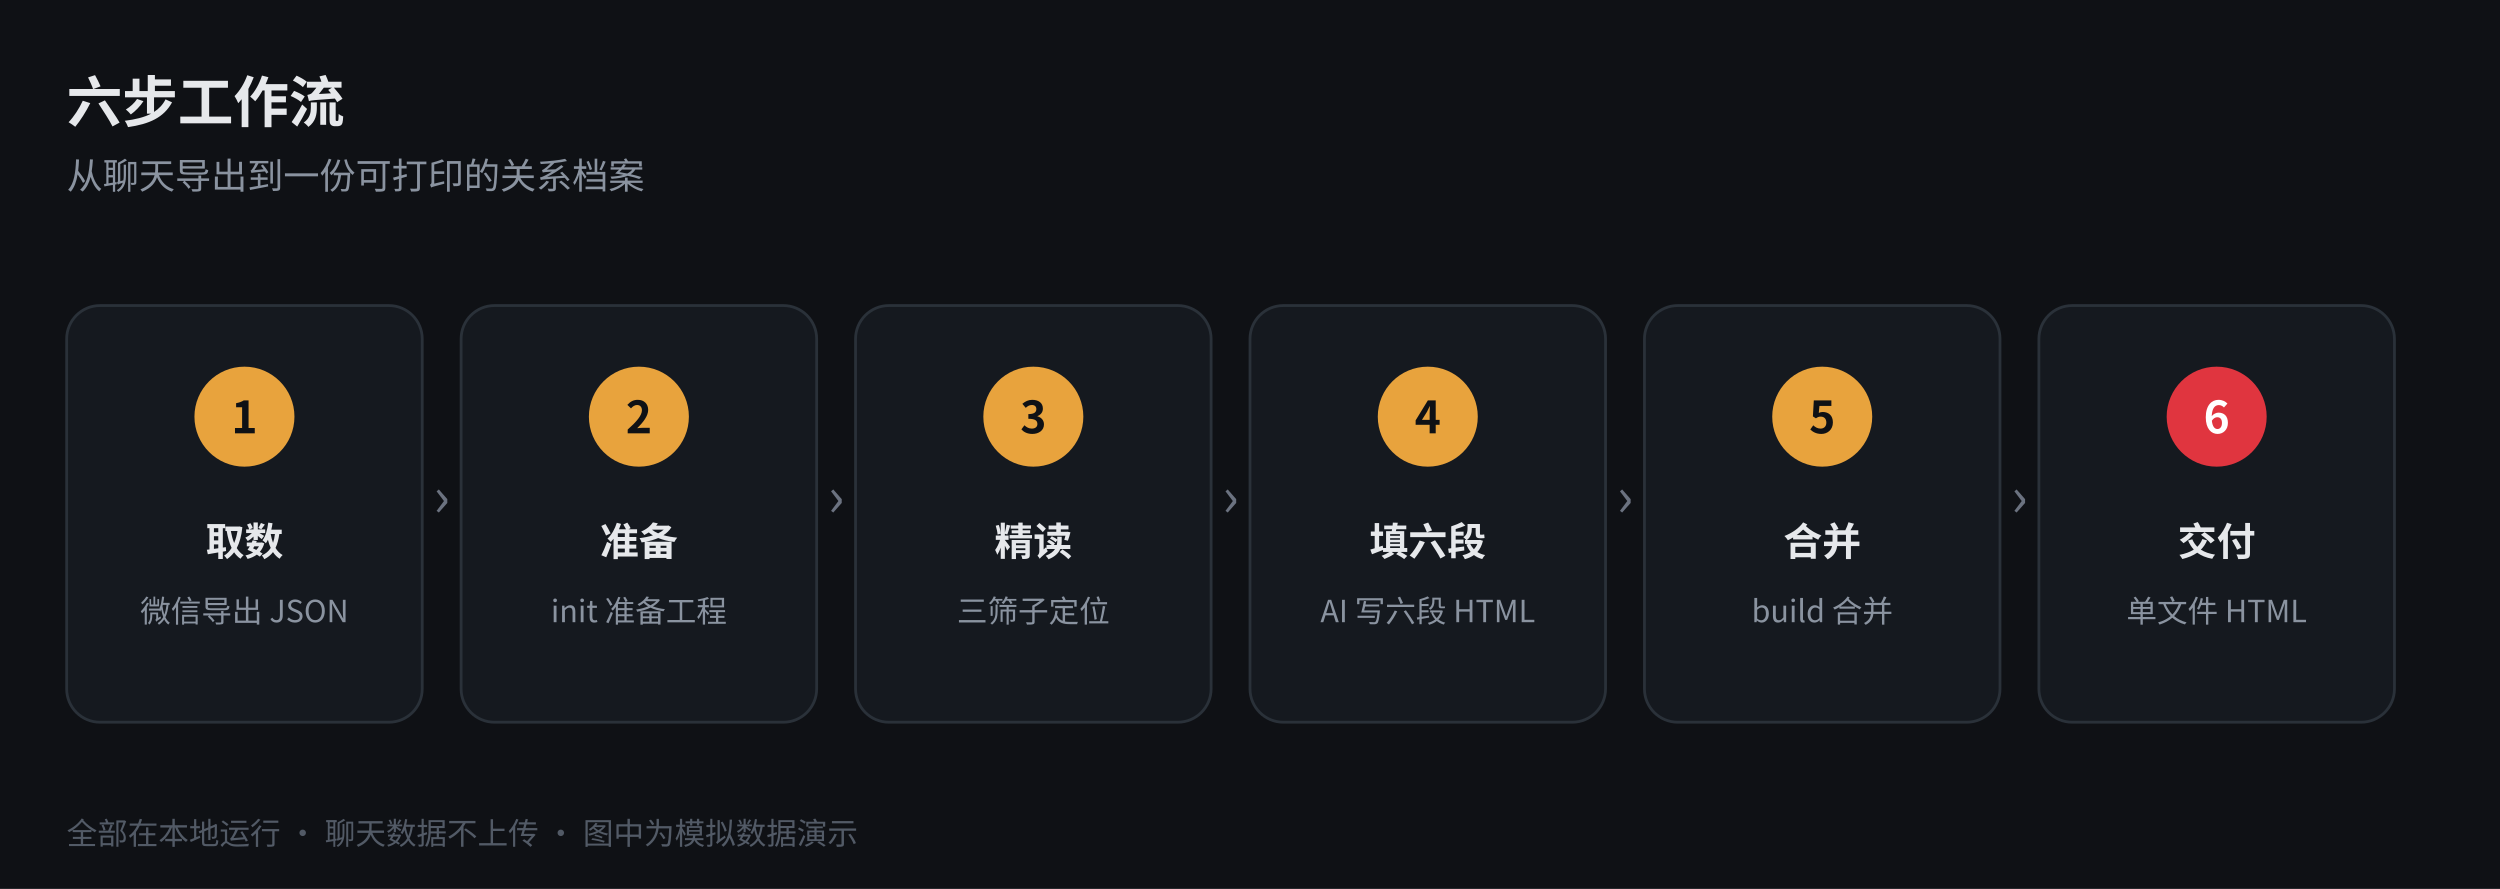
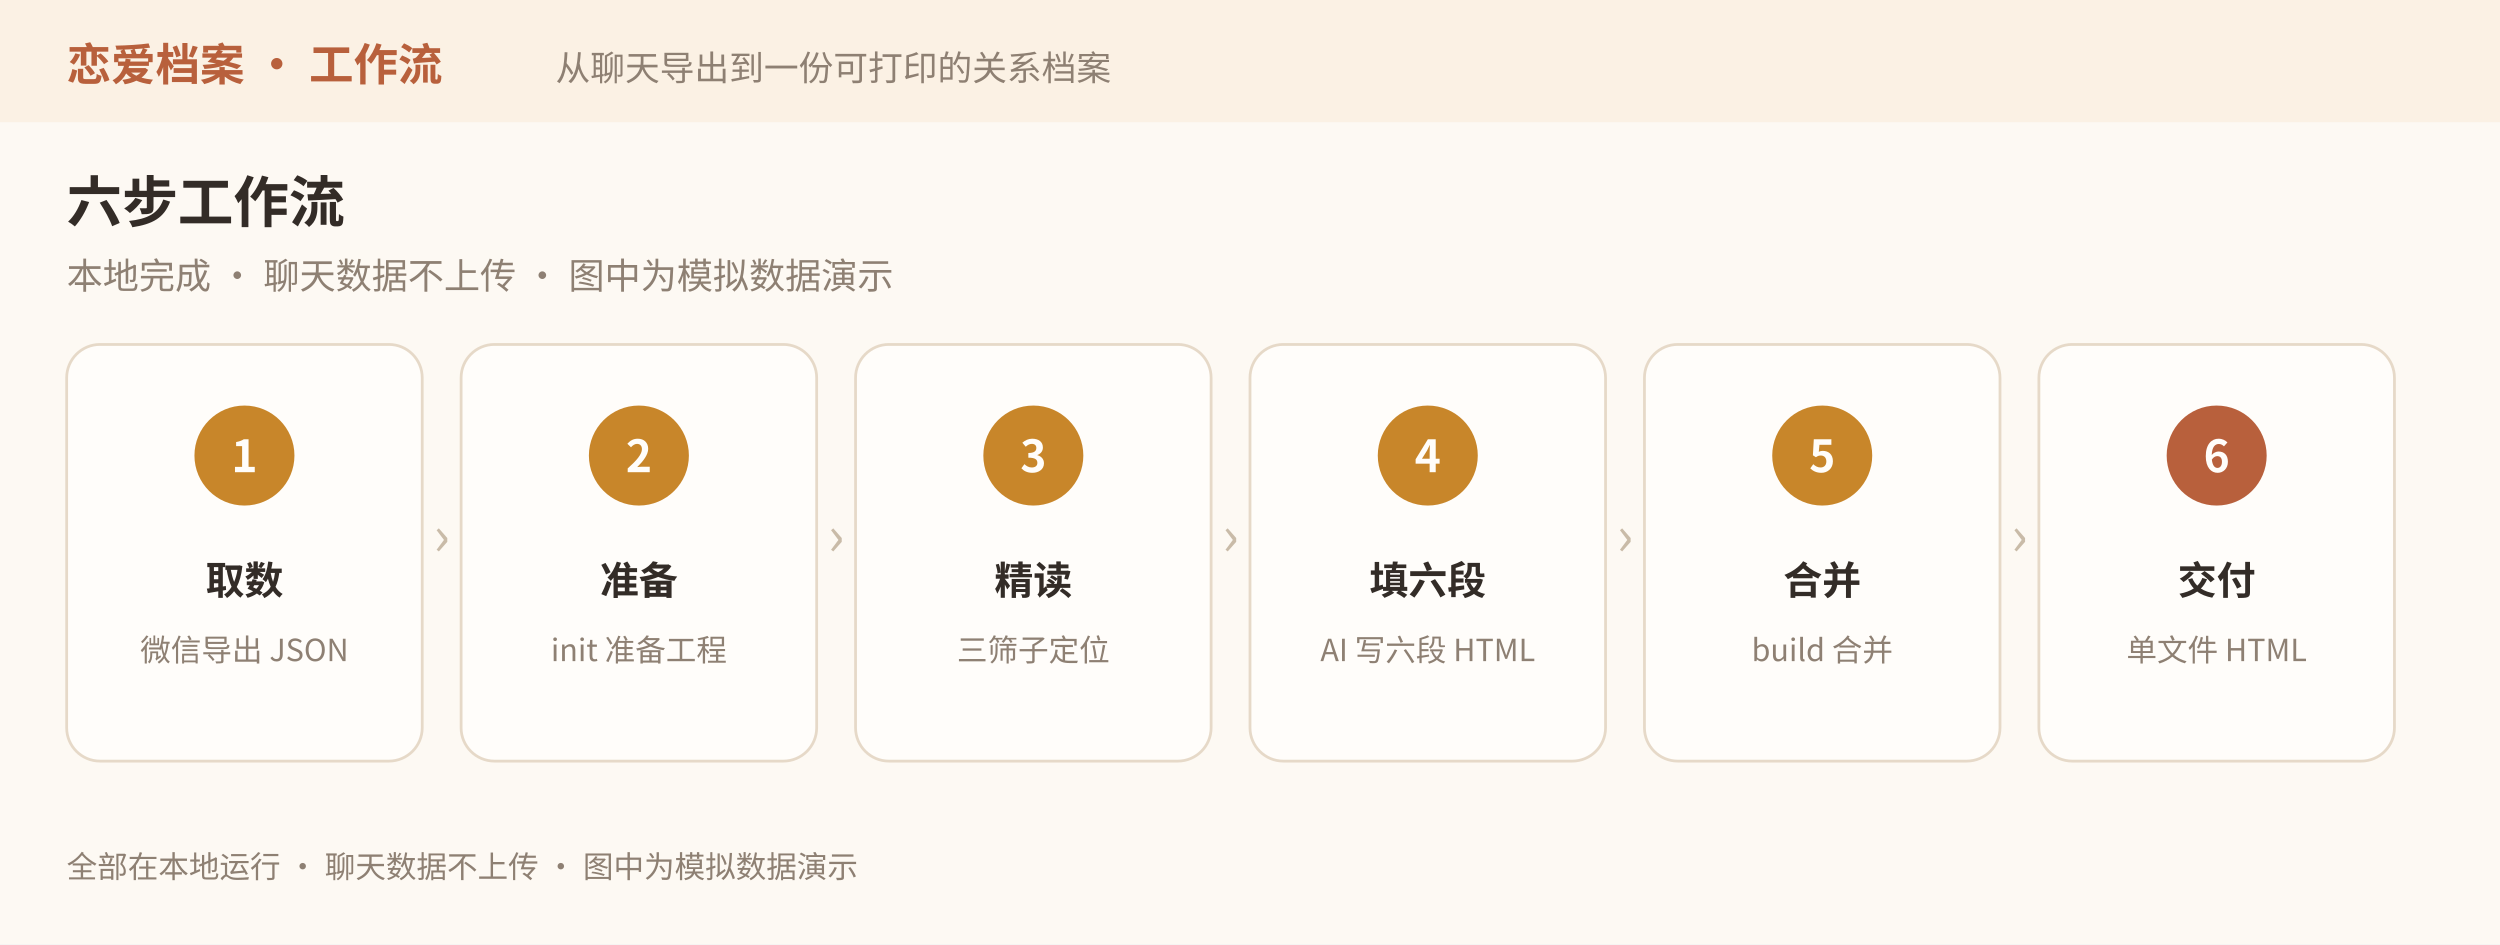
- <svg xmlns="http://www.w3.org/2000/svg" viewBox="0 0 900 320" font-family="'PingFang SC','Microsoft YaHei','Noto Sans CJK SC',sans-serif">
-   <rect width="900" height="320" fill="#0f1115" />
-   <text x="24" y="44" fill="#E6E8EB" font-size="20" font-weight="700">六步工作流</text>
-   <text x="24" y="68" fill="#8A93A0" font-size="13">从聊天导出到一份可打印的关系档案</text>
+ <svg xmlns="http://www.w3.org/2000/svg" viewBox="0 0 900 340" font-family="'PingFang SC','Microsoft YaHei','Noto Sans CJK SC',sans-serif">
+   <rect width="900" height="340" fill="#FDF9F3" />
+   <rect x="0" y="0" width="900" height="44" fill="#FBF1E4" />
+   <text x="24" y="29" fill="#B8603C" font-size="16" font-weight="700">恋爱档案 · 工作流</text>
+   <text x="200" y="29" fill="#8E8073" font-size="12.5">从聊天导出到一份可打印的关系档案</text>
+   <text x="24" y="80" fill="#332C27" font-family="'Songti SC','Source Han Serif SC',SimSun,serif" font-size="20" font-weight="700">六步工作流</text>
+   <text x="24" y="104" fill="#8E8073" font-size="13">本地完成 · 聊天数据不上传 · 图中为模拟数据演示</text>
  <g>
-     <rect x="24" y="110" width="128" height="150" rx="12" fill="#15191f" stroke="#2a3139" />
-     <circle cx="88" cy="150" r="18" fill="#E8A33D" />
-     <text x="88" y="156" fill="#0f1115" font-size="16" font-weight="700" text-anchor="middle">1</text>
-     <text x="88" y="200" fill="#E6E8EB" font-size="14" font-weight="700" text-anchor="middle">取数</text>
-     <text x="88" y="224" fill="#8A93A0" font-size="11" text-anchor="middle">微信导出 JSON</text>
-     <rect x="166" y="110" width="128" height="150" rx="12" fill="#15191f" stroke="#2a3139" />
-     <circle cx="230" cy="150" r="18" fill="#E8A33D" />
-     <text x="230" y="156" fill="#0f1115" font-size="16" font-weight="700" text-anchor="middle">2</text>
-     <text x="230" y="200" fill="#E6E8EB" font-size="14" font-weight="700" text-anchor="middle">准备</text>
-     <text x="230" y="224" fill="#8A93A0" font-size="11" text-anchor="middle">init 准备工程</text>
-     <rect x="308" y="110" width="128" height="150" rx="12" fill="#15191f" stroke="#2a3139" />
-     <circle cx="372" cy="150" r="18" fill="#E8A33D" />
-     <text x="372" y="156" fill="#0f1115" font-size="16" font-weight="700" text-anchor="middle">3</text>
-     <text x="372" y="200" fill="#E6E8EB" font-size="14" font-weight="700" text-anchor="middle">精读</text>
-     <text x="372" y="224" fill="#8A93A0" font-size="11" text-anchor="middle">三筛子定位</text>
-     <rect x="450" y="110" width="128" height="150" rx="12" fill="#15191f" stroke="#2a3139" />
-     <circle cx="514" cy="150" r="18" fill="#E8A33D" />
-     <text x="514" y="156" fill="#0f1115" font-size="16" font-weight="700" text-anchor="middle">4</text>
-     <text x="514" y="200" fill="#E6E8EB" font-size="14" font-weight="700" text-anchor="middle">填六段</text>
-     <text x="514" y="224" fill="#8A93A0" font-size="11" text-anchor="middle">AI 写六段 HTML</text>
-     <rect x="592" y="110" width="128" height="150" rx="12" fill="#15191f" stroke="#2a3139" />
-     <circle cx="656" cy="150" r="18" fill="#E8A33D" />
-     <text x="656" y="156" fill="#0f1115" font-size="16" font-weight="700" text-anchor="middle">5</text>
-     <text x="656" y="200" fill="#E6E8EB" font-size="14" font-weight="700" text-anchor="middle">合并</text>
-     <text x="656" y="224" fill="#8A93A0" font-size="11" text-anchor="middle">build 合并</text>
-     <rect x="734" y="110" width="128" height="150" rx="12" fill="#15191f" stroke="#2a3139" />
-     <circle cx="798" cy="150" r="18" fill="#E0353F" />
-     <text x="798" y="156" fill="#fff" font-size="16" font-weight="700" text-anchor="middle">6</text>
-     <text x="798" y="200" fill="#E6E8EB" font-size="14" font-weight="700" text-anchor="middle">交付</text>
-     <text x="798" y="224" fill="#8A93A0" font-size="11" text-anchor="middle">单文件 HTML</text>
-     <text x="159" y="186" fill="#6b7280" font-size="20" text-anchor="middle">›</text>
-     <text x="301" y="186" fill="#6b7280" font-size="20" text-anchor="middle">›</text>
-     <text x="443" y="186" fill="#6b7280" font-size="20" text-anchor="middle">›</text>
-     <text x="585" y="186" fill="#6b7280" font-size="20" text-anchor="middle">›</text>
-     <text x="727" y="186" fill="#6b7280" font-size="20" text-anchor="middle">›</text>
+     <rect x="24" y="124" width="128" height="150" rx="12" fill="#FFFDFA" stroke="#E6D9C8" />
+     <circle cx="88" cy="164" r="18" fill="#C8862A" />
+     <text x="88" y="170" fill="#FFFDFA" font-size="16" font-weight="700" text-anchor="middle">1</text>
+     <text x="88" y="214" fill="#332C27" font-size="14" font-weight="700" text-anchor="middle">取数</text>
+     <text x="88" y="238" fill="#8E8073" font-size="11" text-anchor="middle">微信导出 JSON</text>
+     <rect x="166" y="124" width="128" height="150" rx="12" fill="#FFFDFA" stroke="#E6D9C8" />
+     <circle cx="230" cy="164" r="18" fill="#C8862A" />
+     <text x="230" y="170" fill="#FFFDFA" font-size="16" font-weight="700" text-anchor="middle">2</text>
+     <text x="230" y="214" fill="#332C27" font-size="14" font-weight="700" text-anchor="middle">准备</text>
+     <text x="230" y="238" fill="#8E8073" font-size="11" text-anchor="middle">init 准备工程</text>
+     <rect x="308" y="124" width="128" height="150" rx="12" fill="#FFFDFA" stroke="#E6D9C8" />
+     <circle cx="372" cy="164" r="18" fill="#C8862A" />
+     <text x="372" y="170" fill="#FFFDFA" font-size="16" font-weight="700" text-anchor="middle">3</text>
+     <text x="372" y="214" fill="#332C27" font-size="14" font-weight="700" text-anchor="middle">精读</text>
+     <text x="372" y="238" fill="#8E8073" font-size="11" text-anchor="middle">三筛子定位</text>
+     <rect x="450" y="124" width="128" height="150" rx="12" fill="#FFFDFA" stroke="#E6D9C8" />
+     <circle cx="514" cy="164" r="18" fill="#C8862A" />
+     <text x="514" y="170" fill="#FFFDFA" font-size="16" font-weight="700" text-anchor="middle">4</text>
+     <text x="514" y="214" fill="#332C27" font-size="14" font-weight="700" text-anchor="middle">填六段</text>
+     <text x="514" y="238" fill="#8E8073" font-size="11" text-anchor="middle">AI 写六段 HTML</text>
+     <rect x="592" y="124" width="128" height="150" rx="12" fill="#FFFDFA" stroke="#E6D9C8" />
+     <circle cx="656" cy="164" r="18" fill="#C8862A" />
+     <text x="656" y="170" fill="#FFFDFA" font-size="16" font-weight="700" text-anchor="middle">5</text>
+     <text x="656" y="214" fill="#332C27" font-size="14" font-weight="700" text-anchor="middle">合并</text>
+     <text x="656" y="238" fill="#8E8073" font-size="11" text-anchor="middle">build 合并</text>
+     <rect x="734" y="124" width="128" height="150" rx="12" fill="#FFFDFA" stroke="#E6D9C8" />
+     <circle cx="798" cy="164" r="18" fill="#B8603C" />
+     <text x="798" y="170" fill="#FFFDFA" font-size="16" font-weight="700" text-anchor="middle">6</text>
+     <text x="798" y="214" fill="#332C27" font-size="14" font-weight="700" text-anchor="middle">交付</text>
+     <text x="798" y="238" fill="#8E8073" font-size="11" text-anchor="middle">单文件 HTML</text>
+     <text x="159" y="200" fill="#C9BBA8" font-size="20" text-anchor="middle">›</text>
+     <text x="301" y="200" fill="#C9BBA8" font-size="20" text-anchor="middle">›</text>
+     <text x="443" y="200" fill="#C9BBA8" font-size="20" text-anchor="middle">›</text>
+     <text x="585" y="200" fill="#C9BBA8" font-size="20" text-anchor="middle">›</text>
+     <text x="727" y="200" fill="#C9BBA8" font-size="20" text-anchor="middle">›</text>
  </g>
-   <text x="24" y="304" fill="#525a66" font-size="11">全部在本地运行 · 聊天数据不上传 · 图中为模拟数据演示</text>
+   <text x="24" y="316" fill="#8E8073" font-size="11">全部在本地运行 · 聊天数据不上传 · 图中为模拟数据演示</text>
</svg>
